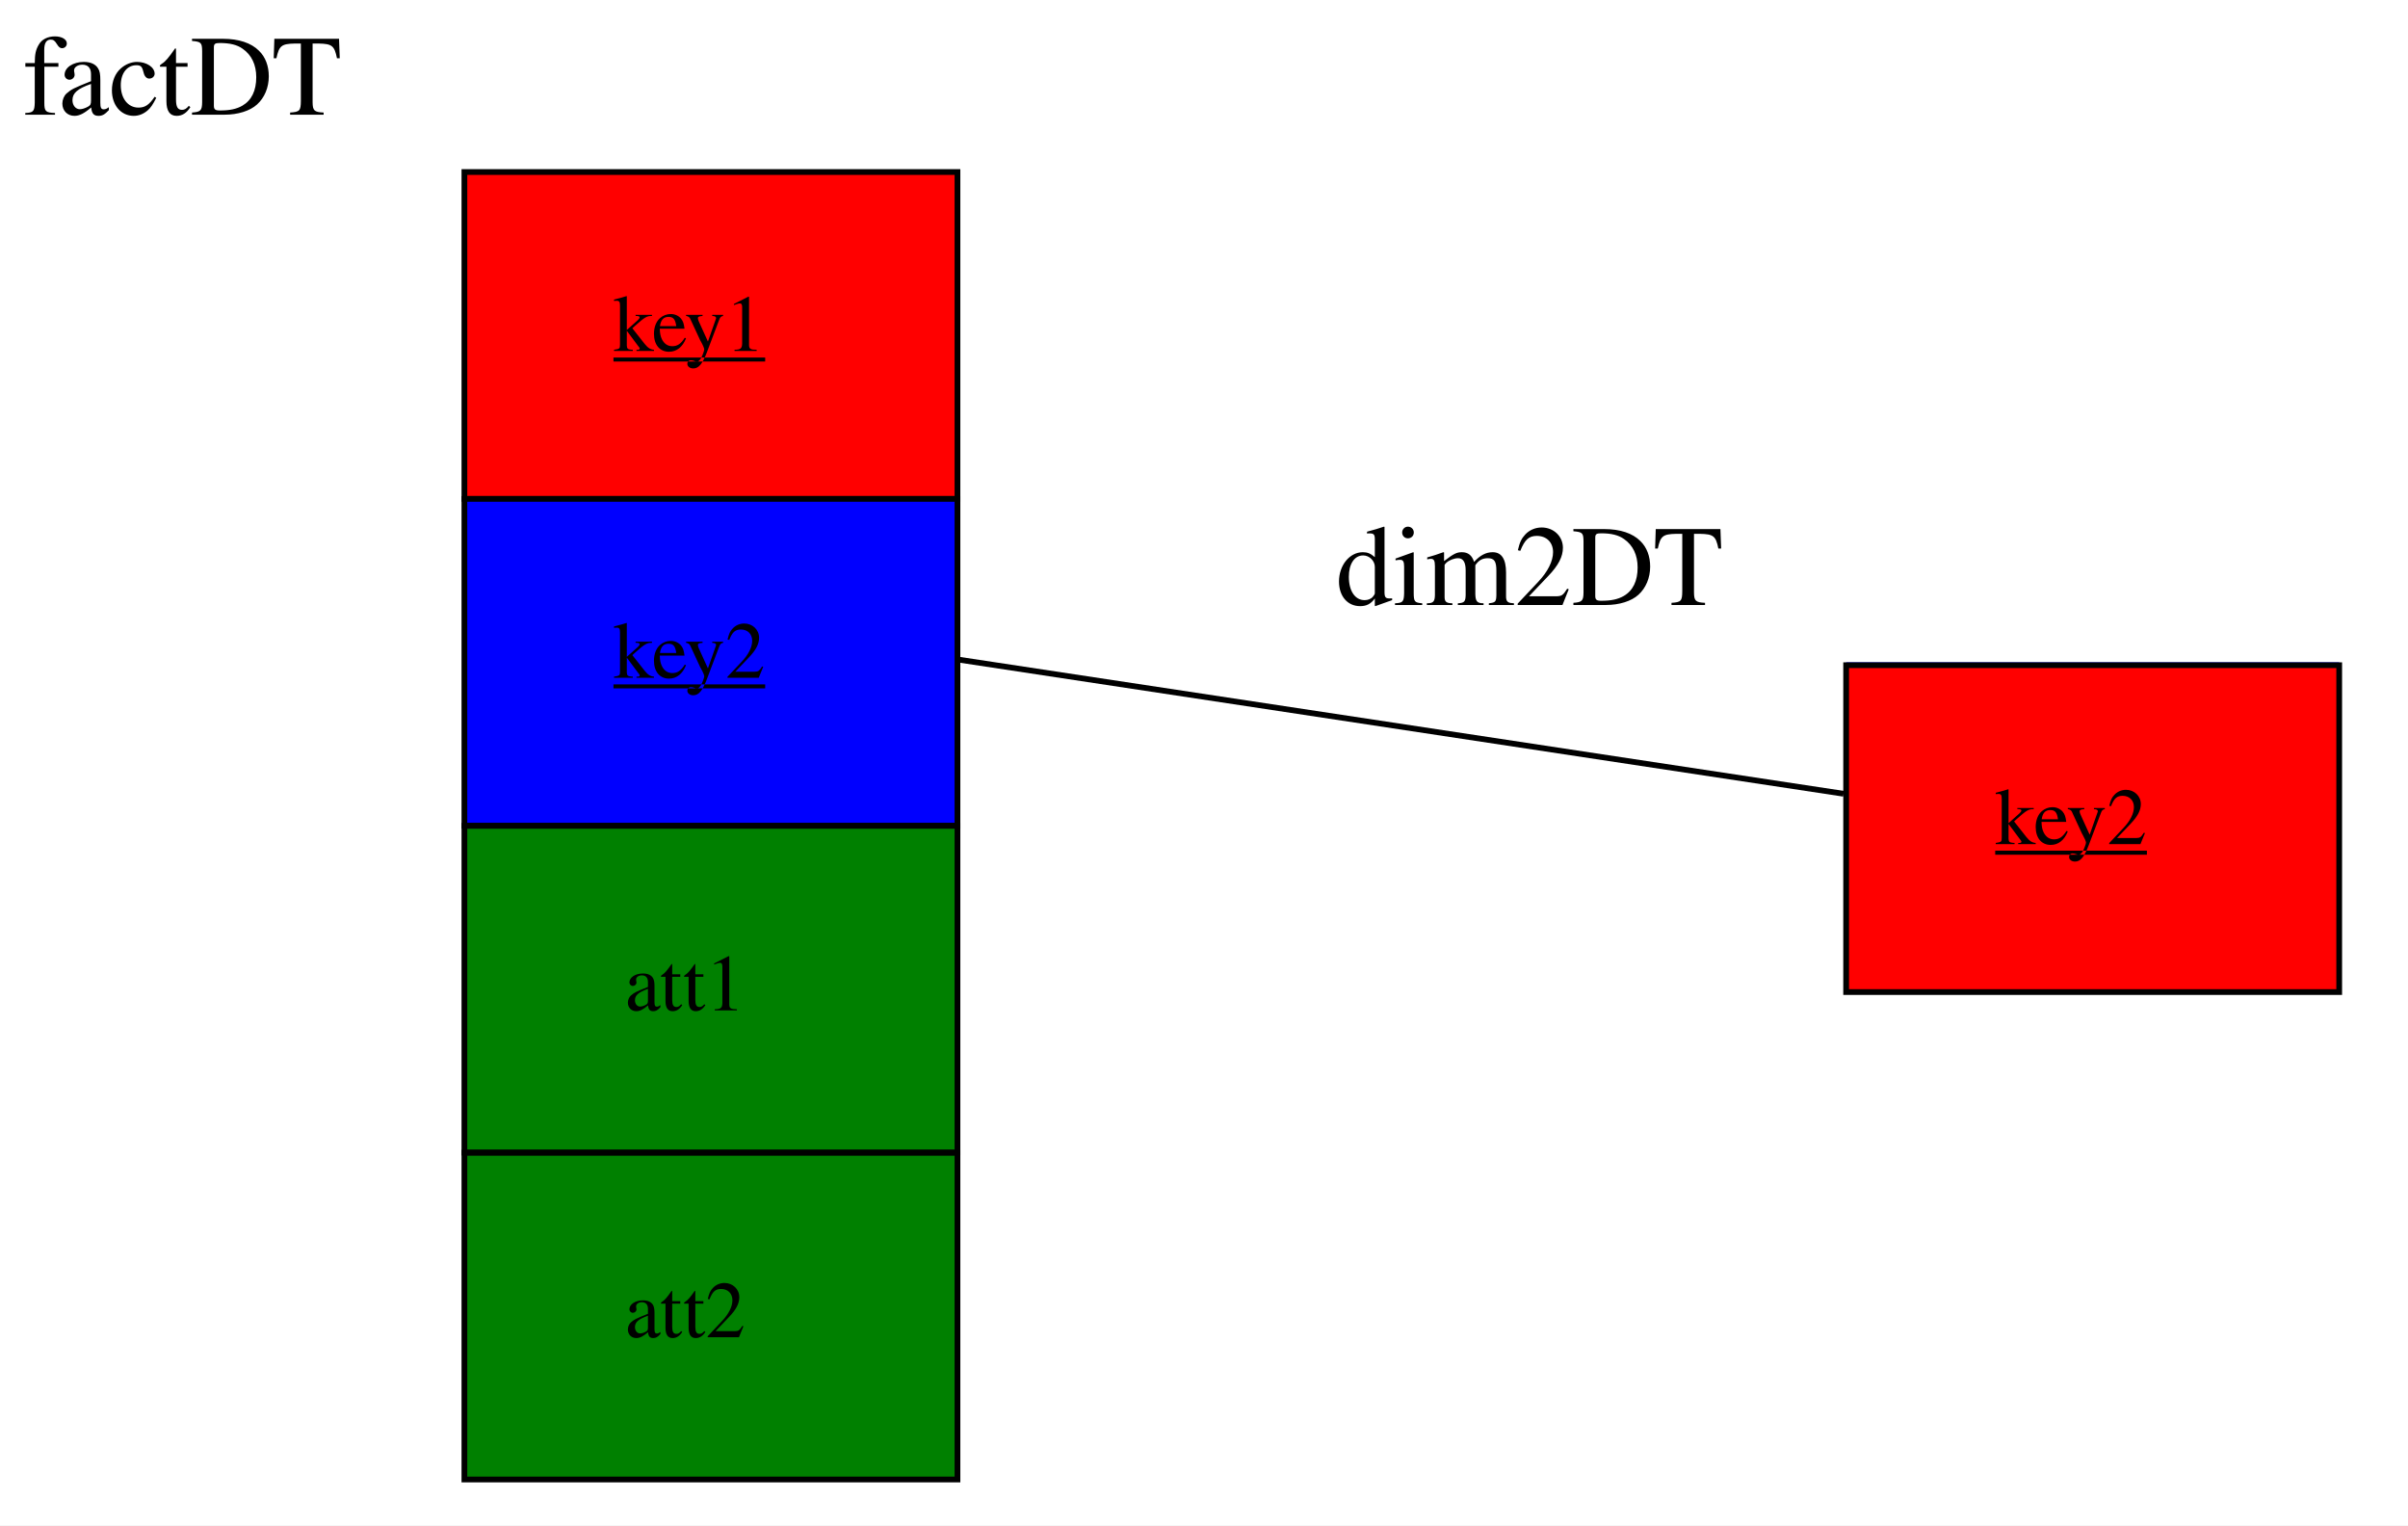
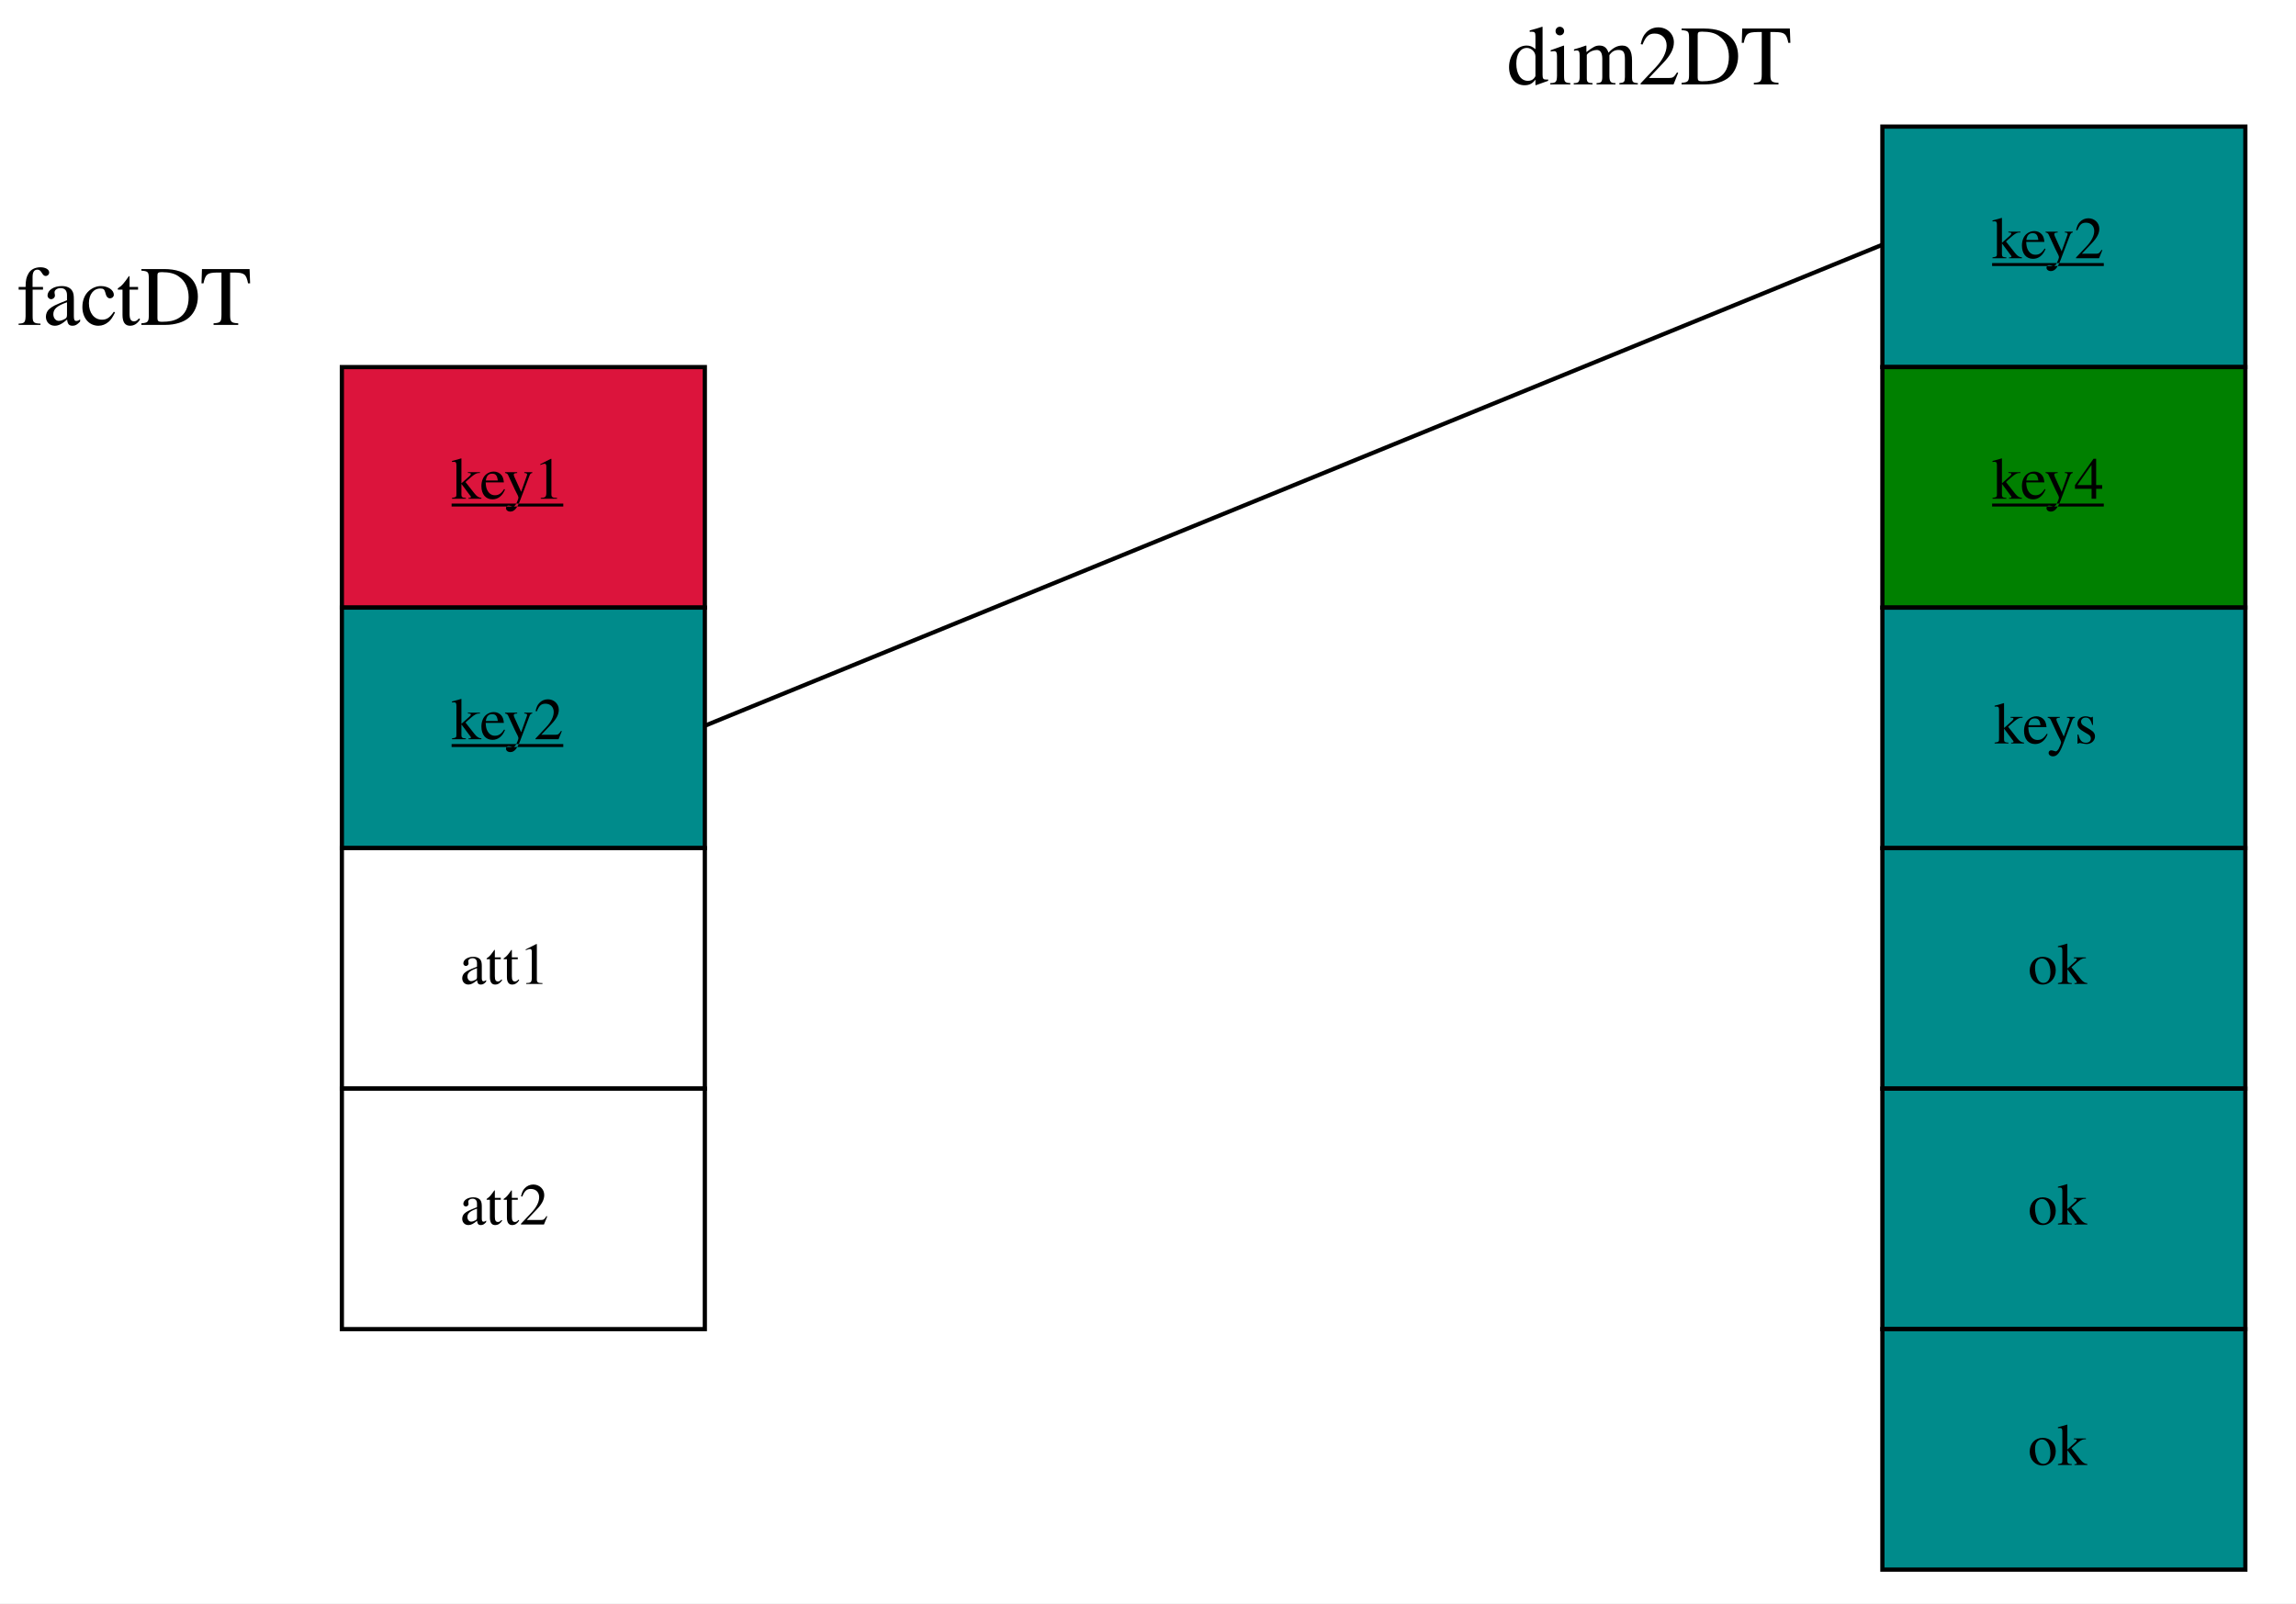
- <svg xmlns="http://www.w3.org/2000/svg" width="420pt" height="266pt" viewBox="0.00 0.00 420.00 266.00">
-   <g id="graph0" class="graph" transform="scale(1 1) rotate(0) translate(4 262)">
-     <polygon fill="white" stroke="transparent" points="-4,4 -4,-262 416,-262 416,4 -4,4" />
+ <svg xmlns="http://www.w3.org/2000/svg" width="544pt" height="380pt" viewBox="0.00 0.00 544.00 380.00">
+   <g id="graph0" class="graph" transform="scale(1 1) rotate(0) translate(4 376)">
+     <polygon fill="white" stroke="transparent" points="-4,4 -4,-376 540,-376 540,4 -4,4" />
    <g id="node1" class="node">
-       <polygon fill="green" stroke="transparent" points="77,-4 77,-232 163,-232 163,-4 77,-4" />
-       <polygon fill="red" stroke="transparent" points="77,-175 77,-232 163,-232 163,-175 77,-175" />
+       <polygon fill="white" stroke="transparent" points="77,-61 77,-289 163,-289 163,-61 77,-61" />
+       <polygon fill="crimson" stroke="transparent" points="77,-232 77,-289 163,-289 163,-232 77,-232" />
+       <polygon fill="none" stroke="black" points="77,-232 77,-289 163,-289 163,-232 77,-232" />
+       <text text-anchor="start" x="98" y="-257.8" font-family="Times,serif" font-size="14.00"> </text>
+       <text text-anchor="start" x="103" y="-257.8" font-family="Times,serif" text-decoration="underline" font-size="14.00">key1</text>
+       <text text-anchor="start" x="137" y="-257.8" font-family="Times,serif" font-size="14.00"> </text>
+       <polygon fill="darkcyan" stroke="transparent" points="77,-175 77,-232 163,-232 163,-175 77,-175" />
      <polygon fill="none" stroke="black" points="77,-175 77,-232 163,-232 163,-175 77,-175" />
      <text text-anchor="start" x="98" y="-200.8" font-family="Times,serif" font-size="14.00"> </text>
-       <text text-anchor="start" x="103" y="-200.8" font-family="Times,serif" text-decoration="underline" font-size="14.00">key1</text>
+       <text text-anchor="start" x="103" y="-200.8" font-family="Times,serif" text-decoration="underline" font-size="14.00">key2</text>
      <text text-anchor="start" x="137" y="-200.8" font-family="Times,serif" font-size="14.00"> </text>
-       <polygon fill="blue" stroke="transparent" points="77,-118 77,-175 163,-175 163,-118 77,-118" />
      <polygon fill="none" stroke="black" points="77,-118 77,-175 163,-175 163,-118 77,-118" />
-       <text text-anchor="start" x="98" y="-143.8" font-family="Times,serif" font-size="14.00"> </text>
-       <text text-anchor="start" x="103" y="-143.8" font-family="Times,serif" text-decoration="underline" font-size="14.00">key2</text>
-       <text text-anchor="start" x="137" y="-143.8" font-family="Times,serif" font-size="14.00"> </text>
+       <text text-anchor="start" x="105" y="-142.8" font-family="Times,serif" font-size="14.00">att1</text>
      <polygon fill="none" stroke="black" points="77,-61 77,-118 163,-118 163,-61 77,-61" />
-       <text text-anchor="start" x="105" y="-85.8" font-family="Times,serif" font-size="14.00">att1</text>
-       <polygon fill="none" stroke="black" points="77,-4 77,-61 163,-61 163,-4 77,-4" />
-       <text text-anchor="start" x="105" y="-28.8" font-family="Times,serif" font-size="14.00">att2</text>
-       <text text-anchor="start" x="0" y="-242" font-family="Times,serif" font-size="20.00">factDT</text>
+       <text text-anchor="start" x="105" y="-85.8" font-family="Times,serif" font-size="14.00">att2</text>
+       <text text-anchor="start" x="0" y="-299" font-family="Times,serif" font-size="20.00">factDT</text>
    </g>
    <g id="node2" class="node">
-       <polygon fill="blue" stroke="transparent" points="318,-89.5 318,-146.5 404,-146.5 404,-89.5 318,-89.5" />
-       <polygon fill="red" stroke="transparent" points="318,-89 318,-146 404,-146 404,-89 318,-89" />
-       <polygon fill="none" stroke="black" points="318,-89 318,-146 404,-146 404,-89 318,-89" />
-       <text text-anchor="start" x="339" y="-114.8" font-family="Times,serif" font-size="14.00"> </text>
-       <text text-anchor="start" x="344" y="-114.8" font-family="Times,serif" text-decoration="underline" font-size="14.00">key2</text>
-       <text text-anchor="start" x="378" y="-114.8" font-family="Times,serif" font-size="14.00"> </text>
-       <text text-anchor="start" x="229" y="-156.5" font-family="Times,serif" font-size="20.00">dim2DT</text>
+       <polygon fill="darkcyan" stroke="transparent" points="442,-4 442,-346 528,-346 528,-4 442,-4" />
+       <polygon fill="darkcyan" stroke="transparent" points="442,-289 442,-346 528,-346 528,-289 442,-289" />
+       <polygon fill="none" stroke="black" points="442,-289 442,-346 528,-346 528,-289 442,-289" />
+       <text text-anchor="start" x="463" y="-314.8" font-family="Times,serif" font-size="14.00"> </text>
+       <text text-anchor="start" x="468" y="-314.8" font-family="Times,serif" text-decoration="underline" font-size="14.00">key2</text>
+       <text text-anchor="start" x="502" y="-314.8" font-family="Times,serif" font-size="14.00"> </text>
+       <polygon fill="green" stroke="transparent" points="442,-232 442,-289 528,-289 528,-232 442,-232" />
+       <polygon fill="none" stroke="black" points="442,-232 442,-289 528,-289 528,-232 442,-232" />
+       <text text-anchor="start" x="463" y="-257.8" font-family="Times,serif" font-size="14.00"> </text>
+       <text text-anchor="start" x="468" y="-257.8" font-family="Times,serif" text-decoration="underline" font-size="14.00">key4</text>
+       <text text-anchor="start" x="502" y="-257.8" font-family="Times,serif" font-size="14.00"> </text>
+       <polygon fill="none" stroke="black" points="442,-175 442,-232 528,-232 528,-175 442,-175" />
+       <text text-anchor="start" x="468.5" y="-199.8" font-family="Times,serif" font-size="14.00">keys</text>
+       <polygon fill="none" stroke="black" points="442,-118 442,-175 528,-175 528,-118 442,-118" />
+       <text text-anchor="start" x="476.5" y="-142.8" font-family="Times,serif" font-size="14.00">ok</text>
+       <polygon fill="none" stroke="black" points="442,-61 442,-118 528,-118 528,-61 442,-61" />
+       <text text-anchor="start" x="476.5" y="-85.8" font-family="Times,serif" font-size="14.00">ok</text>
+       <polygon fill="none" stroke="black" points="442,-4 442,-61 528,-61 528,-4 442,-4" />
+       <text text-anchor="start" x="476.5" y="-28.8" font-family="Times,serif" font-size="14.00">ok</text>
+       <text text-anchor="start" x="353" y="-356" font-family="Times,serif" font-size="20.00">dim2DT</text>
    </g>
    <g id="edge1" class="edge">
-       <path fill="none" stroke="black" d="M163,-147C163,-147 259.26,-132.41 317.55,-123.58" />
+       <path fill="none" stroke="black" d="M163,-204C163,-204 442,-318 442,-318" />
    </g>
  </g>
</svg>
